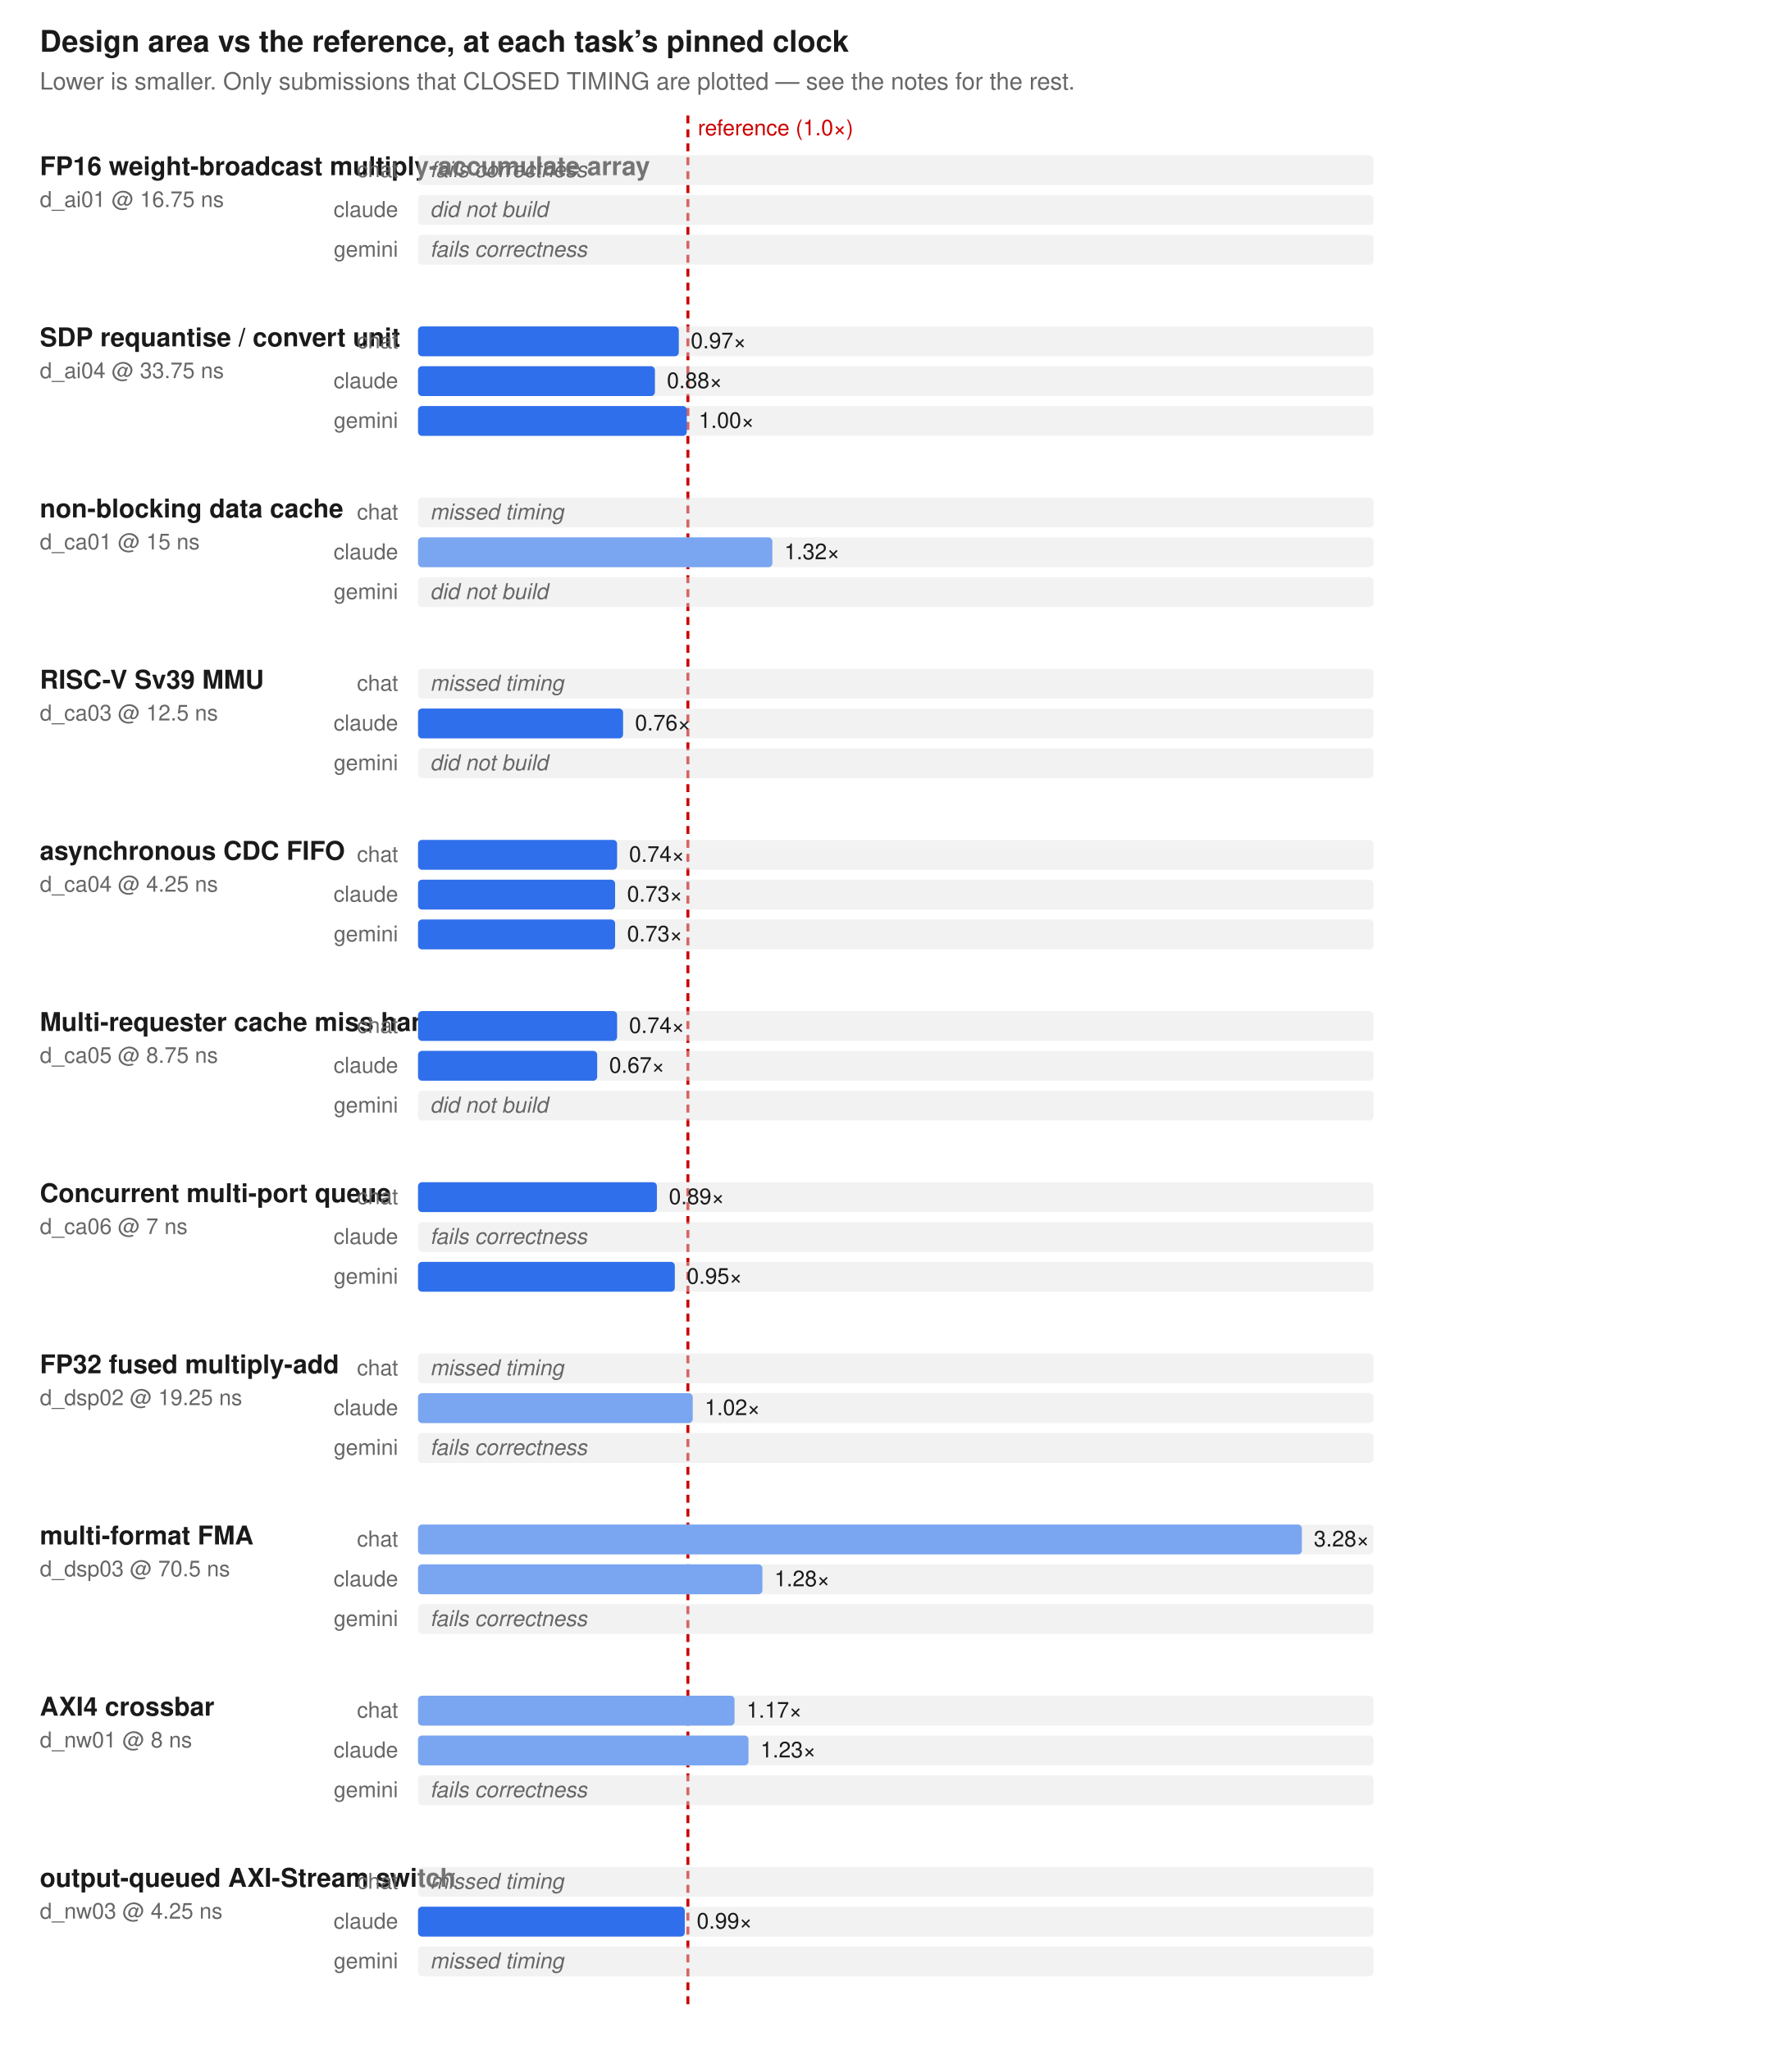
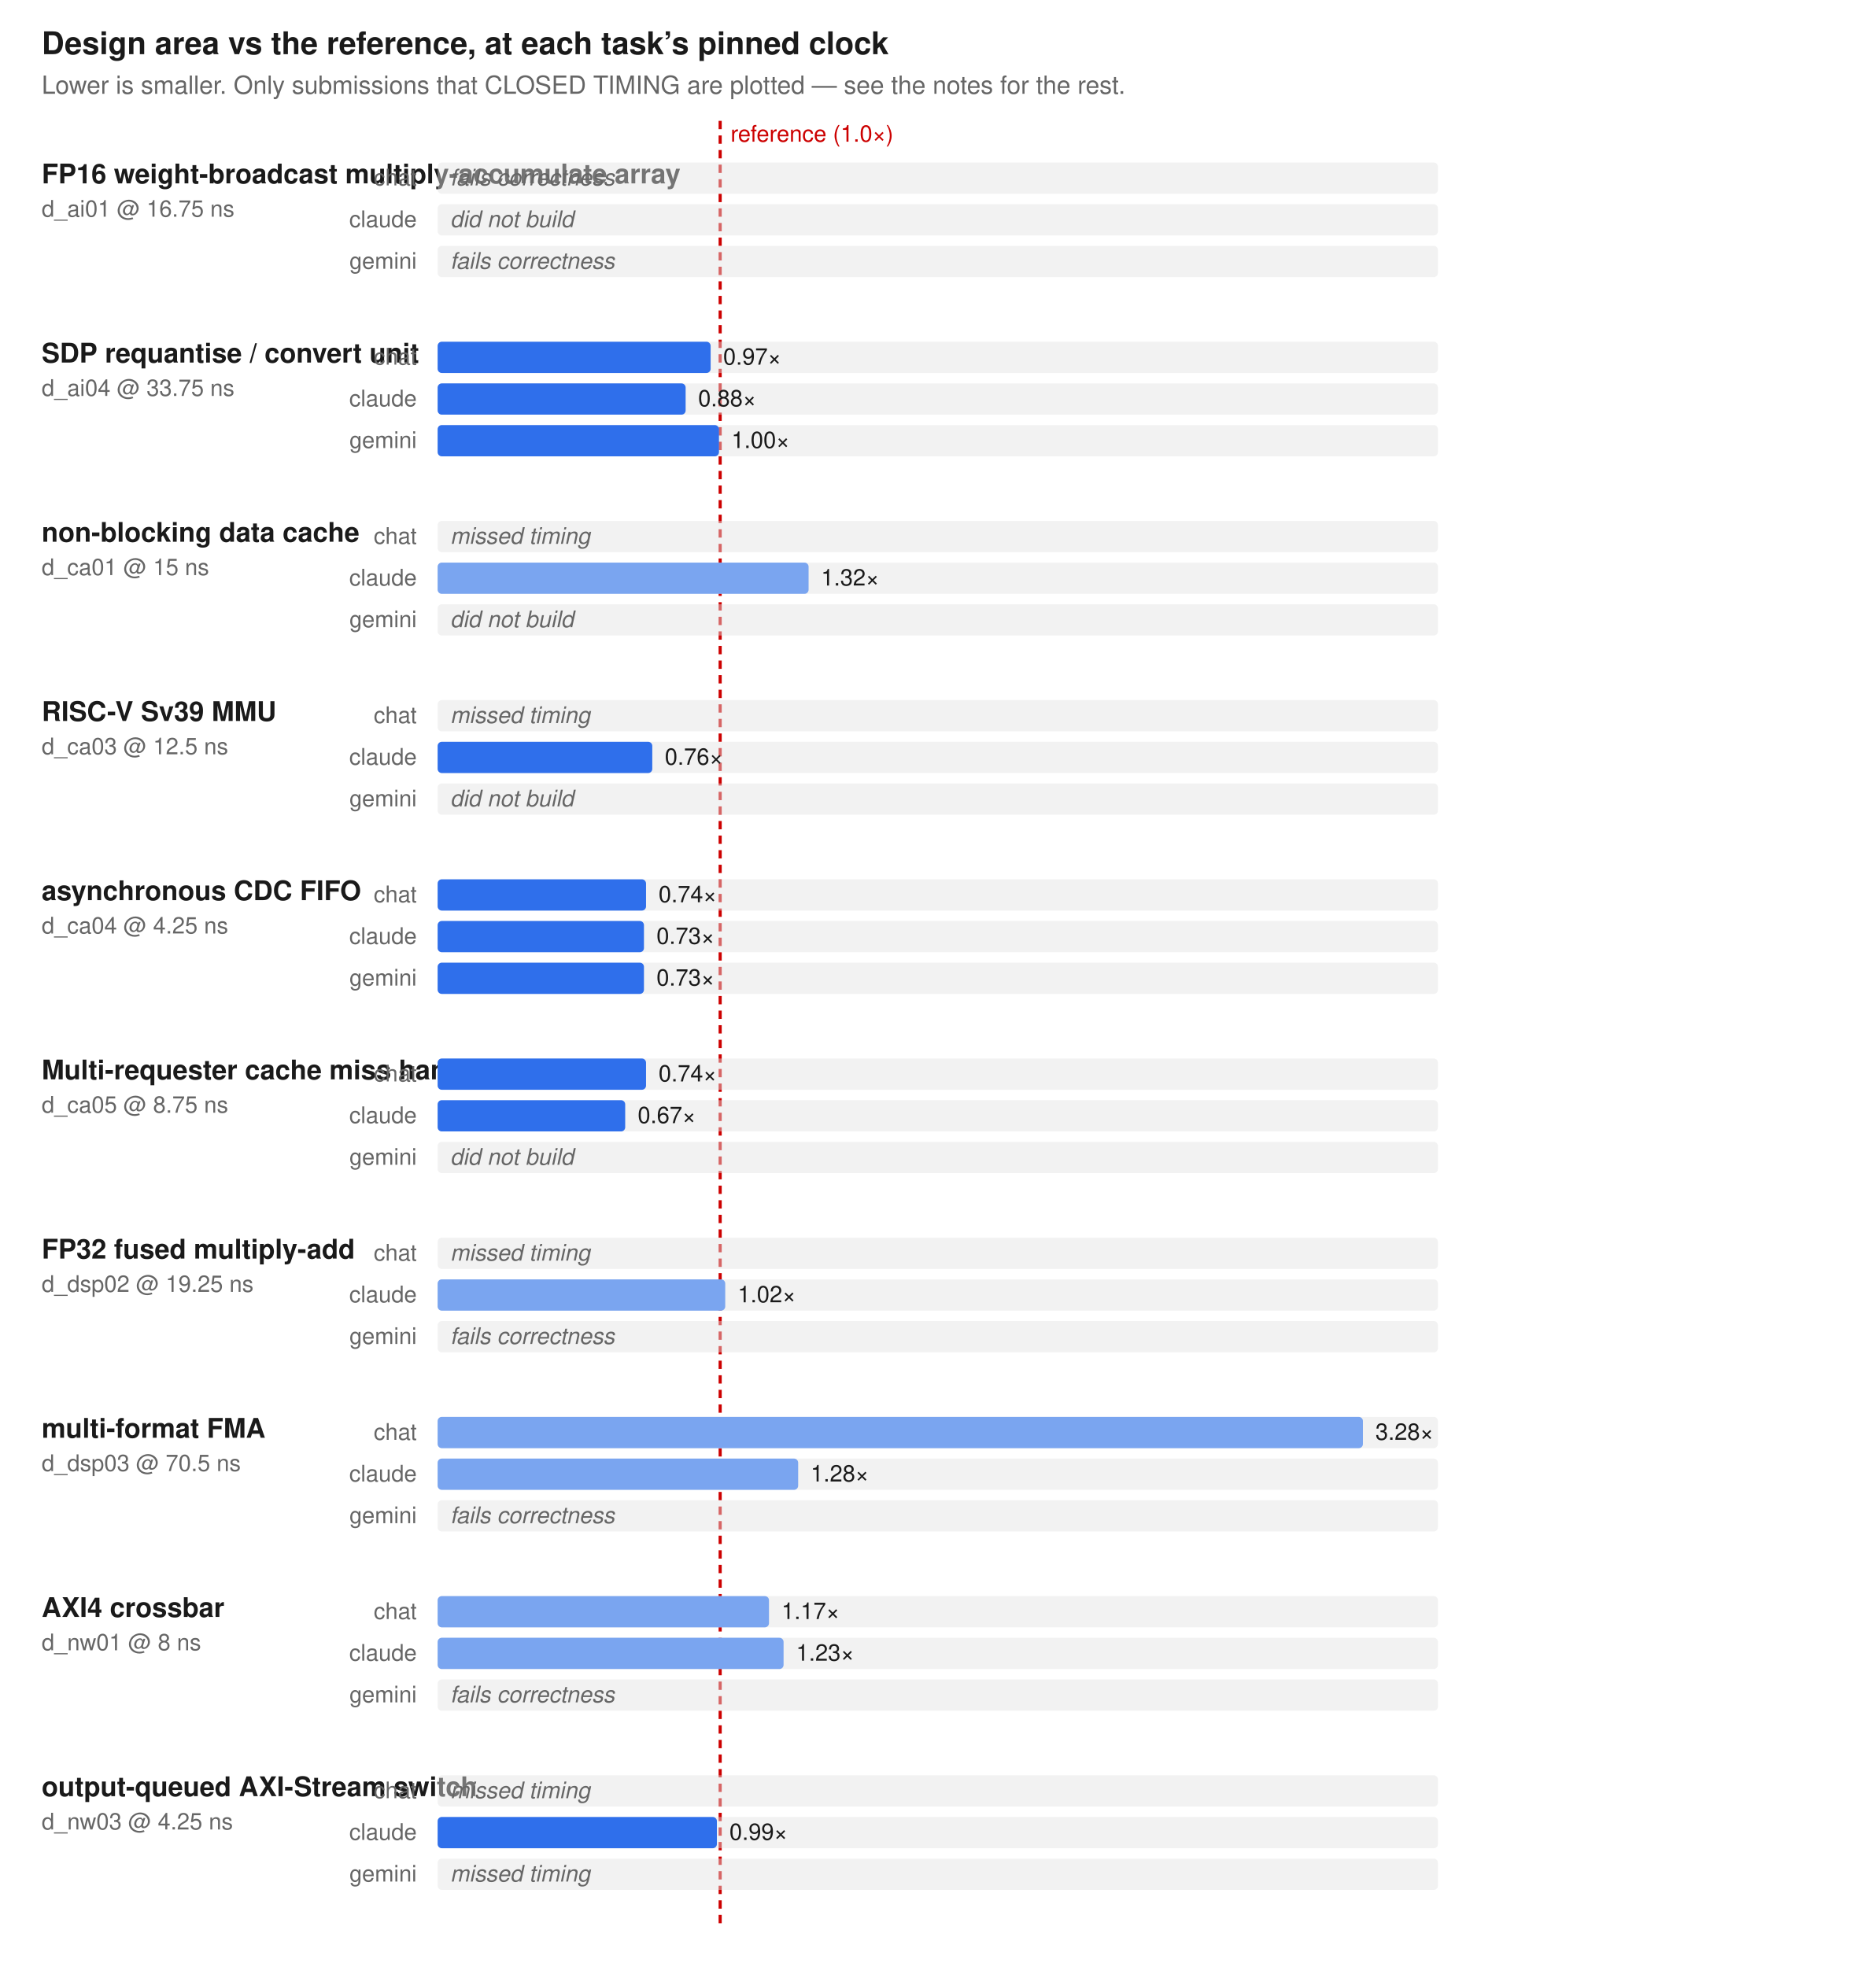
- <svg xmlns="http://www.w3.org/2000/svg" viewBox="0 0 900 1030" font-family="-apple-system,BlinkMacSystemFont,Segoe UI,Helvetica,Arial,sans-serif">
-   <rect width="900" height="1030" fill="none" />
+ <svg xmlns="http://www.w3.org/2000/svg" viewBox="0 0 900 944" font-family="-apple-system,BlinkMacSystemFont,Segoe UI,Helvetica,Arial,sans-serif">
+   <rect width="900" height="944" fill="none" />
  <text x="20" y="26" fill="#1a1a1a" font-size="15" font-weight="600">Design area vs the reference, at each task’s pinned clock</text>
  <text x="20" y="45" fill="#666" font-size="12">Lower is smaller. Only submissions that CLOSED TIMING are plotted — see the notes for the rest.</text>
-   <line x1="345.57" y1="58" x2="345.57" y2="1010" stroke="#c00" stroke-width="1.5" stroke-dasharray="4 3" />
+   <line x1="345.57" y1="58" x2="345.57" y2="924" stroke="#c00" stroke-width="1.5" stroke-dasharray="4 3" />
  <text x="350.57" y="68" fill="#c00" font-size="11">reference (1.0×)</text>
  <text x="20" y="88" fill="#1a1a1a" font-size="13" font-weight="600">FP16 weight-broadcast multiply-accumulate array</text>
  <text x="20" y="104" fill="#666" font-size="11">d_ai01 @ 16.75 ns</text>
  <text x="200" y="89" fill="#666" font-size="11" text-anchor="end">chat</text>
  <rect x="210" y="78" width="480" height="15" rx="2" fill="#e3e3e3" opacity="0.45" />
  <text x="216" y="89" fill="#666" font-size="11" font-style="italic">fails correctness</text>
  <text x="200" y="109" fill="#666" font-size="11" text-anchor="end">claude</text>
  <rect x="210" y="98" width="480" height="15" rx="2" fill="#e3e3e3" opacity="0.45" />
  <text x="216" y="109" fill="#666" font-size="11" font-style="italic">did not build</text>
  <text x="200" y="129" fill="#666" font-size="11" text-anchor="end">gemini</text>
  <rect x="210" y="118" width="480" height="15" rx="2" fill="#e3e3e3" opacity="0.45" />
  <text x="216" y="129" fill="#666" font-size="11" font-style="italic">fails correctness</text>
  <text x="20" y="174" fill="#1a1a1a" font-size="13" font-weight="600">SDP requantise / convert unit</text>
  <text x="20" y="190" fill="#666" font-size="11">d_ai04 @ 33.75 ns</text>
  <text x="200" y="175" fill="#666" font-size="11" text-anchor="end">chat</text>
  <rect x="210" y="164" width="480" height="15" rx="2" fill="#e3e3e3" opacity="0.45" />
  <rect x="210" y="164" width="131" height="15" rx="2" fill="#2f6feb" />
  <text x="347" y="175" fill="#1a1a1a" font-size="11">0.97×</text>
  <text x="200" y="195" fill="#666" font-size="11" text-anchor="end">claude</text>
  <rect x="210" y="184" width="480" height="15" rx="2" fill="#e3e3e3" opacity="0.45" />
  <rect x="210" y="184" width="119" height="15" rx="2" fill="#2f6feb" />
  <text x="335" y="195" fill="#1a1a1a" font-size="11">0.88×</text>
  <text x="200" y="215" fill="#666" font-size="11" text-anchor="end">gemini</text>
  <rect x="210" y="204" width="480" height="15" rx="2" fill="#e3e3e3" opacity="0.45" />
  <rect x="210" y="204" width="135" height="15" rx="2" fill="#2f6feb" />
  <text x="351" y="215" fill="#1a1a1a" font-size="11">1.00×</text>
  <text x="20" y="260" fill="#1a1a1a" font-size="13" font-weight="600">non-blocking data cache</text>
  <text x="20" y="276" fill="#666" font-size="11">d_ca01 @ 15 ns</text>
  <text x="200" y="261" fill="#666" font-size="11" text-anchor="end">chat</text>
  <rect x="210" y="250" width="480" height="15" rx="2" fill="#e3e3e3" opacity="0.45" />
  <text x="216" y="261" fill="#666" font-size="11" font-style="italic">missed timing</text>
  <text x="200" y="281" fill="#666" font-size="11" text-anchor="end">claude</text>
  <rect x="210" y="270" width="480" height="15" rx="2" fill="#e3e3e3" opacity="0.45" />
  <rect x="210" y="270" width="178" height="15" rx="2" fill="#7aa5f0" />
  <text x="394" y="281" fill="#1a1a1a" font-size="11">1.32×</text>
  <text x="200" y="301" fill="#666" font-size="11" text-anchor="end">gemini</text>
  <rect x="210" y="290" width="480" height="15" rx="2" fill="#e3e3e3" opacity="0.45" />
  <text x="216" y="301" fill="#666" font-size="11" font-style="italic">did not build</text>
  <text x="20" y="346" fill="#1a1a1a" font-size="13" font-weight="600">RISC-V Sv39 MMU</text>
  <text x="20" y="362" fill="#666" font-size="11">d_ca03 @ 12.5 ns</text>
  <text x="200" y="347" fill="#666" font-size="11" text-anchor="end">chat</text>
  <rect x="210" y="336" width="480" height="15" rx="2" fill="#e3e3e3" opacity="0.45" />
  <text x="216" y="347" fill="#666" font-size="11" font-style="italic">missed timing</text>
  <text x="200" y="367" fill="#666" font-size="11" text-anchor="end">claude</text>
  <rect x="210" y="356" width="480" height="15" rx="2" fill="#e3e3e3" opacity="0.45" />
  <rect x="210" y="356" width="103" height="15" rx="2" fill="#2f6feb" />
  <text x="319" y="367" fill="#1a1a1a" font-size="11">0.76×</text>
  <text x="200" y="387" fill="#666" font-size="11" text-anchor="end">gemini</text>
  <rect x="210" y="376" width="480" height="15" rx="2" fill="#e3e3e3" opacity="0.45" />
  <text x="216" y="387" fill="#666" font-size="11" font-style="italic">did not build</text>
  <text x="20" y="432" fill="#1a1a1a" font-size="13" font-weight="600">asynchronous CDC FIFO</text>
  <text x="20" y="448" fill="#666" font-size="11">d_ca04 @ 4.25 ns</text>
  <text x="200" y="433" fill="#666" font-size="11" text-anchor="end">chat</text>
  <rect x="210" y="422" width="480" height="15" rx="2" fill="#e3e3e3" opacity="0.45" />
  <rect x="210" y="422" width="100" height="15" rx="2" fill="#2f6feb" />
  <text x="316" y="433" fill="#1a1a1a" font-size="11">0.74×</text>
  <text x="200" y="453" fill="#666" font-size="11" text-anchor="end">claude</text>
  <rect x="210" y="442" width="480" height="15" rx="2" fill="#e3e3e3" opacity="0.45" />
  <rect x="210" y="442" width="99" height="15" rx="2" fill="#2f6feb" />
  <text x="315" y="453" fill="#1a1a1a" font-size="11">0.73×</text>
  <text x="200" y="473" fill="#666" font-size="11" text-anchor="end">gemini</text>
  <rect x="210" y="462" width="480" height="15" rx="2" fill="#e3e3e3" opacity="0.45" />
  <rect x="210" y="462" width="99" height="15" rx="2" fill="#2f6feb" />
  <text x="315" y="473" fill="#1a1a1a" font-size="11">0.73×</text>
  <text x="20" y="518" fill="#1a1a1a" font-size="13" font-weight="600">Multi-requester cache miss handler</text>
  <text x="20" y="534" fill="#666" font-size="11">d_ca05 @ 8.75 ns</text>
  <text x="200" y="519" fill="#666" font-size="11" text-anchor="end">chat</text>
  <rect x="210" y="508" width="480" height="15" rx="2" fill="#e3e3e3" opacity="0.45" />
  <rect x="210" y="508" width="100" height="15" rx="2" fill="#2f6feb" />
  <text x="316" y="519" fill="#1a1a1a" font-size="11">0.74×</text>
  <text x="200" y="539" fill="#666" font-size="11" text-anchor="end">claude</text>
  <rect x="210" y="528" width="480" height="15" rx="2" fill="#e3e3e3" opacity="0.45" />
  <rect x="210" y="528" width="90" height="15" rx="2" fill="#2f6feb" />
  <text x="306" y="539" fill="#1a1a1a" font-size="11">0.67×</text>
  <text x="200" y="559" fill="#666" font-size="11" text-anchor="end">gemini</text>
  <rect x="210" y="548" width="480" height="15" rx="2" fill="#e3e3e3" opacity="0.45" />
  <text x="216" y="559" fill="#666" font-size="11" font-style="italic">did not build</text>
-   <text x="20" y="604" fill="#1a1a1a" font-size="13" font-weight="600">Concurrent multi-port queue</text>
-   <text x="20" y="620" fill="#666" font-size="11">d_ca06 @ 7 ns</text>
+   <text x="20" y="604" fill="#1a1a1a" font-size="13" font-weight="600">FP32 fused multiply-add</text>
+   <text x="20" y="620" fill="#666" font-size="11">d_dsp02 @ 19.25 ns</text>
  <text x="200" y="605" fill="#666" font-size="11" text-anchor="end">chat</text>
  <rect x="210" y="594" width="480" height="15" rx="2" fill="#e3e3e3" opacity="0.45" />
-   <rect x="210" y="594" width="120" height="15" rx="2" fill="#2f6feb" />
-   <text x="336" y="605" fill="#1a1a1a" font-size="11">0.89×</text>
+   <text x="216" y="605" fill="#666" font-size="11" font-style="italic">missed timing</text>
  <text x="200" y="625" fill="#666" font-size="11" text-anchor="end">claude</text>
  <rect x="210" y="614" width="480" height="15" rx="2" fill="#e3e3e3" opacity="0.45" />
-   <text x="216" y="625" fill="#666" font-size="11" font-style="italic">fails correctness</text>
+   <rect x="210" y="614" width="138" height="15" rx="2" fill="#7aa5f0" />
+   <text x="354" y="625" fill="#1a1a1a" font-size="11">1.02×</text>
  <text x="200" y="645" fill="#666" font-size="11" text-anchor="end">gemini</text>
  <rect x="210" y="634" width="480" height="15" rx="2" fill="#e3e3e3" opacity="0.45" />
-   <rect x="210" y="634" width="129" height="15" rx="2" fill="#2f6feb" />
-   <text x="345" y="645" fill="#1a1a1a" font-size="11">0.95×</text>
-   <text x="20" y="690" fill="#1a1a1a" font-size="13" font-weight="600">FP32 fused multiply-add</text>
-   <text x="20" y="706" fill="#666" font-size="11">d_dsp02 @ 19.25 ns</text>
+   <text x="216" y="645" fill="#666" font-size="11" font-style="italic">fails correctness</text>
+   <text x="20" y="690" fill="#1a1a1a" font-size="13" font-weight="600">multi-format FMA</text>
+   <text x="20" y="706" fill="#666" font-size="11">d_dsp03 @ 70.5 ns</text>
  <text x="200" y="691" fill="#666" font-size="11" text-anchor="end">chat</text>
  <rect x="210" y="680" width="480" height="15" rx="2" fill="#e3e3e3" opacity="0.45" />
-   <text x="216" y="691" fill="#666" font-size="11" font-style="italic">missed timing</text>
+   <rect x="210" y="680" width="444" height="15" rx="2" fill="#7aa5f0" />
+   <text x="660" y="691" fill="#1a1a1a" font-size="11">3.28×</text>
  <text x="200" y="711" fill="#666" font-size="11" text-anchor="end">claude</text>
  <rect x="210" y="700" width="480" height="15" rx="2" fill="#e3e3e3" opacity="0.45" />
-   <rect x="210" y="700" width="138" height="15" rx="2" fill="#7aa5f0" />
-   <text x="354" y="711" fill="#1a1a1a" font-size="11">1.02×</text>
+   <rect x="210" y="700" width="173" height="15" rx="2" fill="#7aa5f0" />
+   <text x="389" y="711" fill="#1a1a1a" font-size="11">1.28×</text>
  <text x="200" y="731" fill="#666" font-size="11" text-anchor="end">gemini</text>
  <rect x="210" y="720" width="480" height="15" rx="2" fill="#e3e3e3" opacity="0.45" />
  <text x="216" y="731" fill="#666" font-size="11" font-style="italic">fails correctness</text>
-   <text x="20" y="776" fill="#1a1a1a" font-size="13" font-weight="600">multi-format FMA</text>
-   <text x="20" y="792" fill="#666" font-size="11">d_dsp03 @ 70.5 ns</text>
+   <text x="20" y="776" fill="#1a1a1a" font-size="13" font-weight="600">AXI4 crossbar</text>
+   <text x="20" y="792" fill="#666" font-size="11">d_nw01 @ 8 ns</text>
  <text x="200" y="777" fill="#666" font-size="11" text-anchor="end">chat</text>
  <rect x="210" y="766" width="480" height="15" rx="2" fill="#e3e3e3" opacity="0.45" />
-   <rect x="210" y="766" width="444" height="15" rx="2" fill="#7aa5f0" />
-   <text x="660" y="777" fill="#1a1a1a" font-size="11">3.28×</text>
+   <rect x="210" y="766" width="159" height="15" rx="2" fill="#7aa5f0" />
+   <text x="375" y="777" fill="#1a1a1a" font-size="11">1.17×</text>
  <text x="200" y="797" fill="#666" font-size="11" text-anchor="end">claude</text>
  <rect x="210" y="786" width="480" height="15" rx="2" fill="#e3e3e3" opacity="0.45" />
-   <rect x="210" y="786" width="173" height="15" rx="2" fill="#7aa5f0" />
-   <text x="389" y="797" fill="#1a1a1a" font-size="11">1.28×</text>
+   <rect x="210" y="786" width="166" height="15" rx="2" fill="#7aa5f0" />
+   <text x="382" y="797" fill="#1a1a1a" font-size="11">1.23×</text>
  <text x="200" y="817" fill="#666" font-size="11" text-anchor="end">gemini</text>
  <rect x="210" y="806" width="480" height="15" rx="2" fill="#e3e3e3" opacity="0.45" />
  <text x="216" y="817" fill="#666" font-size="11" font-style="italic">fails correctness</text>
-   <text x="20" y="862" fill="#1a1a1a" font-size="13" font-weight="600">AXI4 crossbar</text>
-   <text x="20" y="878" fill="#666" font-size="11">d_nw01 @ 8 ns</text>
+   <text x="20" y="862" fill="#1a1a1a" font-size="13" font-weight="600">output-queued AXI-Stream switch</text>
+   <text x="20" y="878" fill="#666" font-size="11">d_nw03 @ 4.25 ns</text>
  <text x="200" y="863" fill="#666" font-size="11" text-anchor="end">chat</text>
  <rect x="210" y="852" width="480" height="15" rx="2" fill="#e3e3e3" opacity="0.45" />
-   <rect x="210" y="852" width="159" height="15" rx="2" fill="#7aa5f0" />
-   <text x="375" y="863" fill="#1a1a1a" font-size="11">1.17×</text>
+   <text x="216" y="863" fill="#666" font-size="11" font-style="italic">missed timing</text>
  <text x="200" y="883" fill="#666" font-size="11" text-anchor="end">claude</text>
  <rect x="210" y="872" width="480" height="15" rx="2" fill="#e3e3e3" opacity="0.45" />
-   <rect x="210" y="872" width="166" height="15" rx="2" fill="#7aa5f0" />
-   <text x="382" y="883" fill="#1a1a1a" font-size="11">1.23×</text>
+   <rect x="210" y="872" width="134" height="15" rx="2" fill="#2f6feb" />
+   <text x="350" y="883" fill="#1a1a1a" font-size="11">0.99×</text>
  <text x="200" y="903" fill="#666" font-size="11" text-anchor="end">gemini</text>
  <rect x="210" y="892" width="480" height="15" rx="2" fill="#e3e3e3" opacity="0.45" />
-   <text x="216" y="903" fill="#666" font-size="11" font-style="italic">fails correctness</text>
-   <text x="20" y="948" fill="#1a1a1a" font-size="13" font-weight="600">output-queued AXI-Stream switch</text>
-   <text x="20" y="964" fill="#666" font-size="11">d_nw03 @ 4.25 ns</text>
-   <text x="200" y="949" fill="#666" font-size="11" text-anchor="end">chat</text>
-   <rect x="210" y="938" width="480" height="15" rx="2" fill="#e3e3e3" opacity="0.45" />
-   <text x="216" y="949" fill="#666" font-size="11" font-style="italic">missed timing</text>
-   <text x="200" y="969" fill="#666" font-size="11" text-anchor="end">claude</text>
-   <rect x="210" y="958" width="480" height="15" rx="2" fill="#e3e3e3" opacity="0.45" />
-   <rect x="210" y="958" width="134" height="15" rx="2" fill="#2f6feb" />
-   <text x="350" y="969" fill="#1a1a1a" font-size="11">0.99×</text>
-   <text x="200" y="989" fill="#666" font-size="11" text-anchor="end">gemini</text>
-   <rect x="210" y="978" width="480" height="15" rx="2" fill="#e3e3e3" opacity="0.45" />
-   <text x="216" y="989" fill="#666" font-size="11" font-style="italic">missed timing</text>
+   <text x="216" y="903" fill="#666" font-size="11" font-style="italic">missed timing</text>
</svg>
